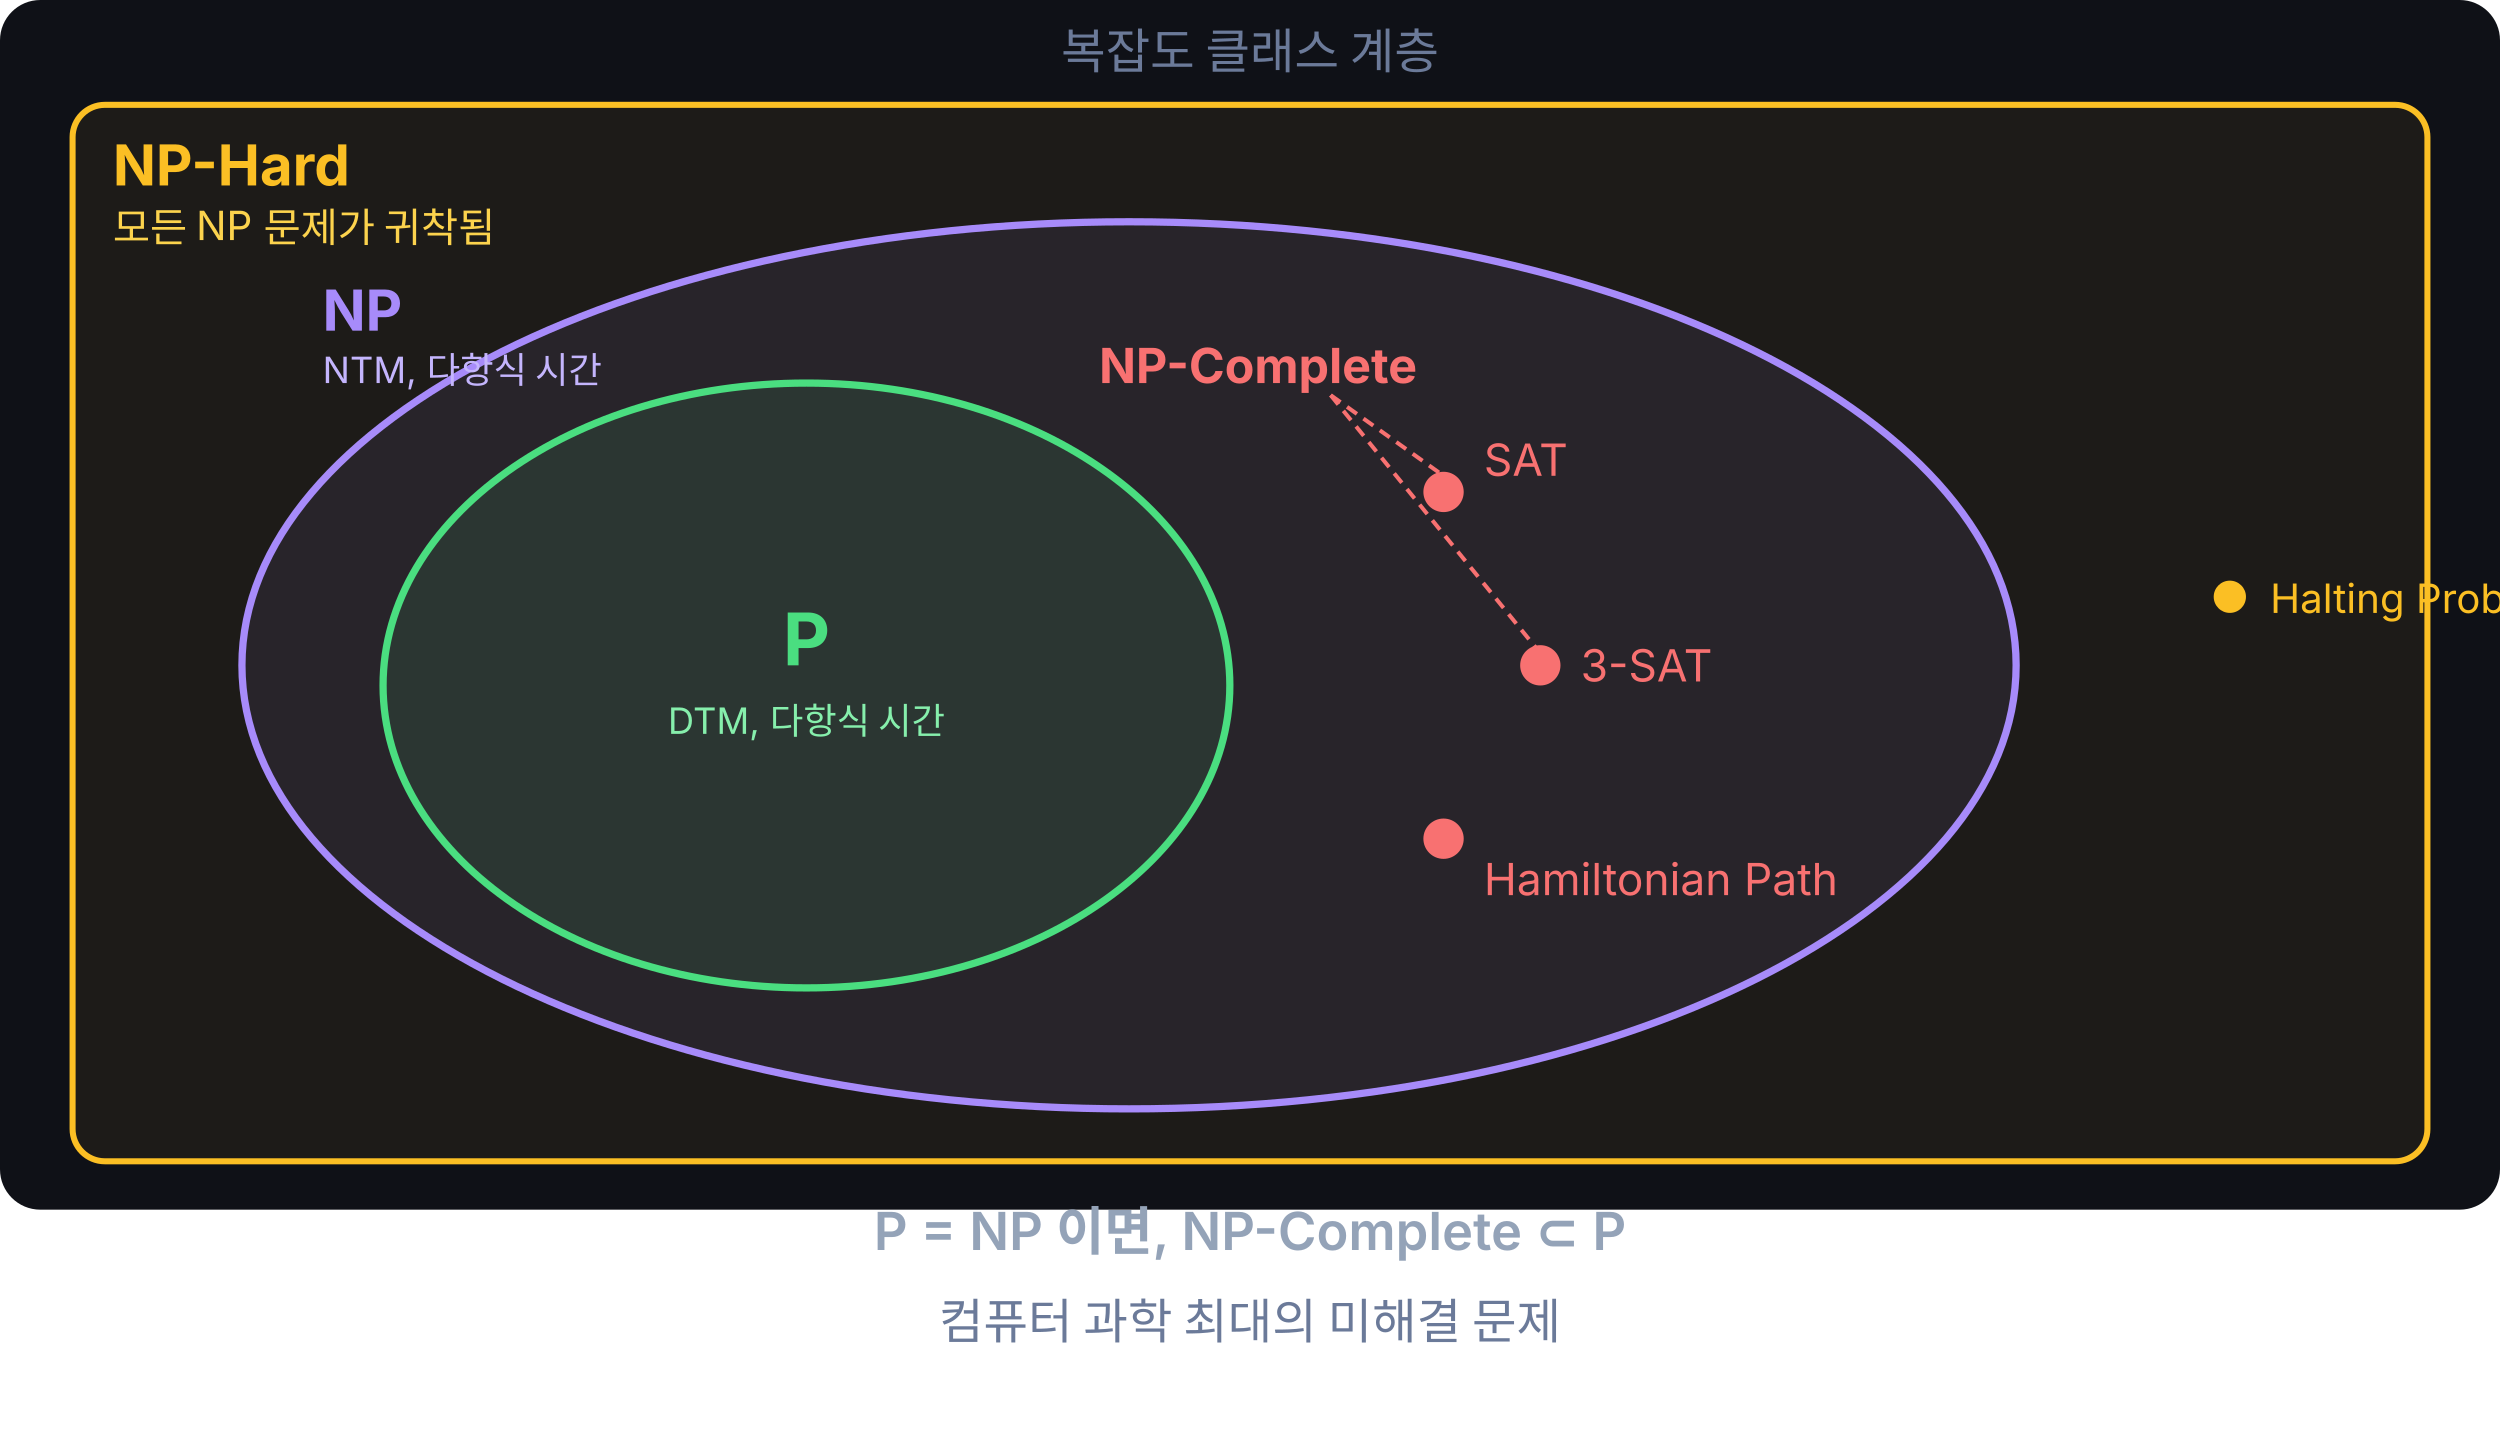
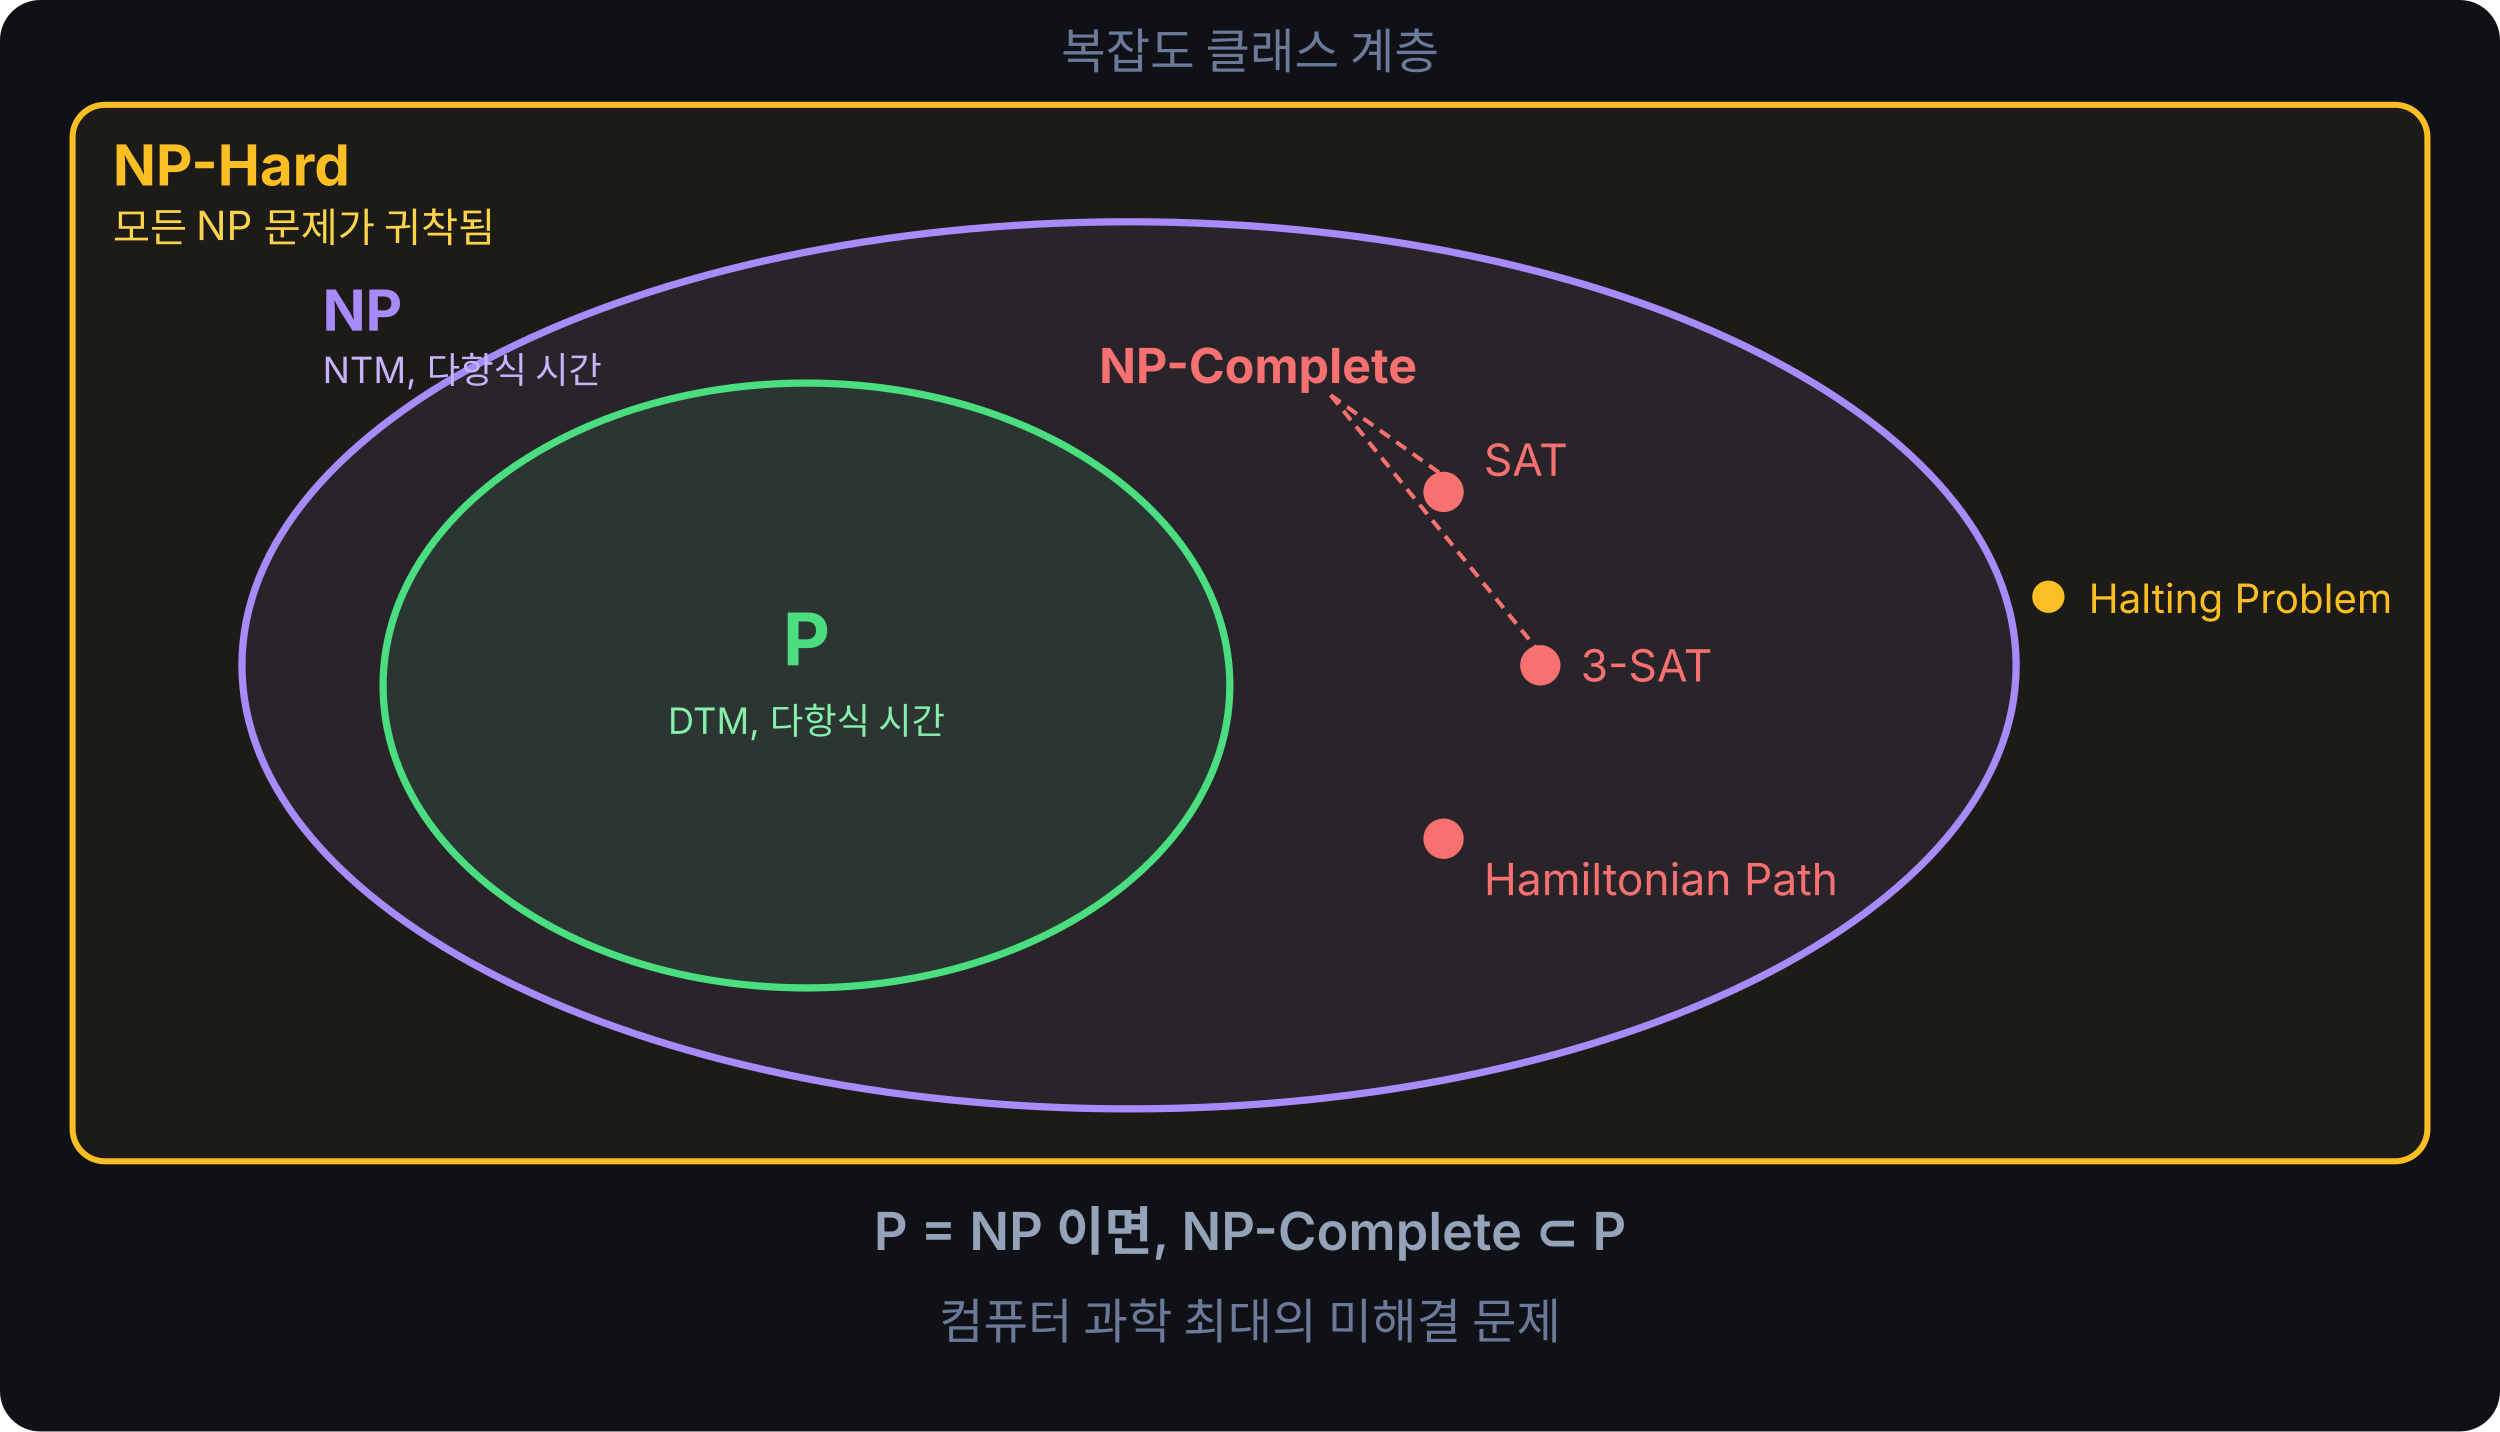
<svg xmlns="http://www.w3.org/2000/svg" viewBox="0 0 620 355" width="620" height="355">
-   <rect width="620" height="300" fill="#0f1117" rx="10" />
+   <rect width="620" height="355" fill="#0f1117" rx="10" />
  <text x="310" y="17" text-anchor="middle" font-family="system-ui,-apple-system,sans-serif" font-size="12" fill="#6b7a99">복잡도 클래스 계층</text>
  <rect x="18" y="26" width="584" height="262" rx="8" fill="rgba(251,191,36,0.06)" stroke="#fbbf24" stroke-width="1.5" />
  <text x="28" y="46" font-family="system-ui,-apple-system,sans-serif" font-size="14" font-weight="700" fill="#fbbf24">NP-Hard</text>
  <text x="28" y="60" font-family="system-ui,-apple-system,sans-serif" font-size="10" fill="#fcd34d">모든 NP 문제가 귀착됨</text>
  <ellipse cx="280" cy="165" rx="220" ry="110" fill="rgba(167,139,250,0.08)" stroke="#a78bfa" stroke-width="1.8" />
  <text x="80" y="82" font-family="system-ui,-apple-system,sans-serif" font-size="14" font-weight="700" fill="#a78bfa">NP</text>
  <text x="80" y="95" font-family="system-ui,-apple-system,sans-serif" font-size="9" fill="#c4b5fd">NTM, 다항식 시간</text>
  <ellipse cx="200" cy="170" rx="105" ry="75" fill="rgba(74,222,128,0.1)" stroke="#4ade80" stroke-width="1.8" />
  <text x="200" y="165" text-anchor="middle" font-family="system-ui,-apple-system,sans-serif" font-size="18" font-weight="700" fill="#4ade80">P</text>
  <text x="200" y="182" text-anchor="middle" font-family="system-ui,-apple-system,sans-serif" font-size="9" fill="#86efac">DTM, 다항식 시간</text>
  <circle cx="358" cy="122" r="5" fill="#f87171" />
  <circle cx="382" cy="165" r="5" fill="#f87171" />
  <circle cx="358" cy="208" r="5" fill="#f87171" />
  <text x="368" y="118" font-family="system-ui,-apple-system,sans-serif" font-size="11" fill="#f87171">SAT</text>
  <text x="392" y="169" font-family="system-ui,-apple-system,sans-serif" font-size="11" fill="#f87171">3-SAT</text>
  <text x="368" y="222" font-family="system-ui,-apple-system,sans-serif" font-size="11" fill="#f87171">Hamiltonian Path</text>
  <text x="312" y="95" text-anchor="middle" font-family="system-ui,-apple-system,sans-serif" font-size="12" font-weight="700" fill="#f87171">NP-Complete</text>
  <line x1="330" y1="98" x2="358" y2="118" stroke="#f87171" stroke-width="1" stroke-dasharray="3,2" />
  <line x1="330" y1="98" x2="382" y2="162" stroke="#f87171" stroke-width="1" stroke-dasharray="3,2" />
-   <circle cx="553" cy="148" r="4" fill="#fbbf24" />
-   <text x="563" y="152" font-family="system-ui,-apple-system,sans-serif" font-size="10" fill="#fbbf24">Halting Problem</text>
+   <circle cx="508" cy="148" r="4" fill="#fbbf24" />
+   <text x="518" y="152" font-family="system-ui,-apple-system,sans-serif" font-size="10" fill="#fbbf24">Halting Problem</text>
  <text x="310" y="310" text-anchor="middle" font-family="system-ui,-apple-system,sans-serif" font-size="13" font-weight="600" fill="#94a3b8">P = NP 이면, NP-Complete ⊂ P</text>
  <text x="310" y="332" text-anchor="middle" font-family="system-ui,-apple-system,sans-serif" font-size="12" fill="#6b7a99">컴퓨터 과학 최대의 미해결 문제</text>
</svg>
